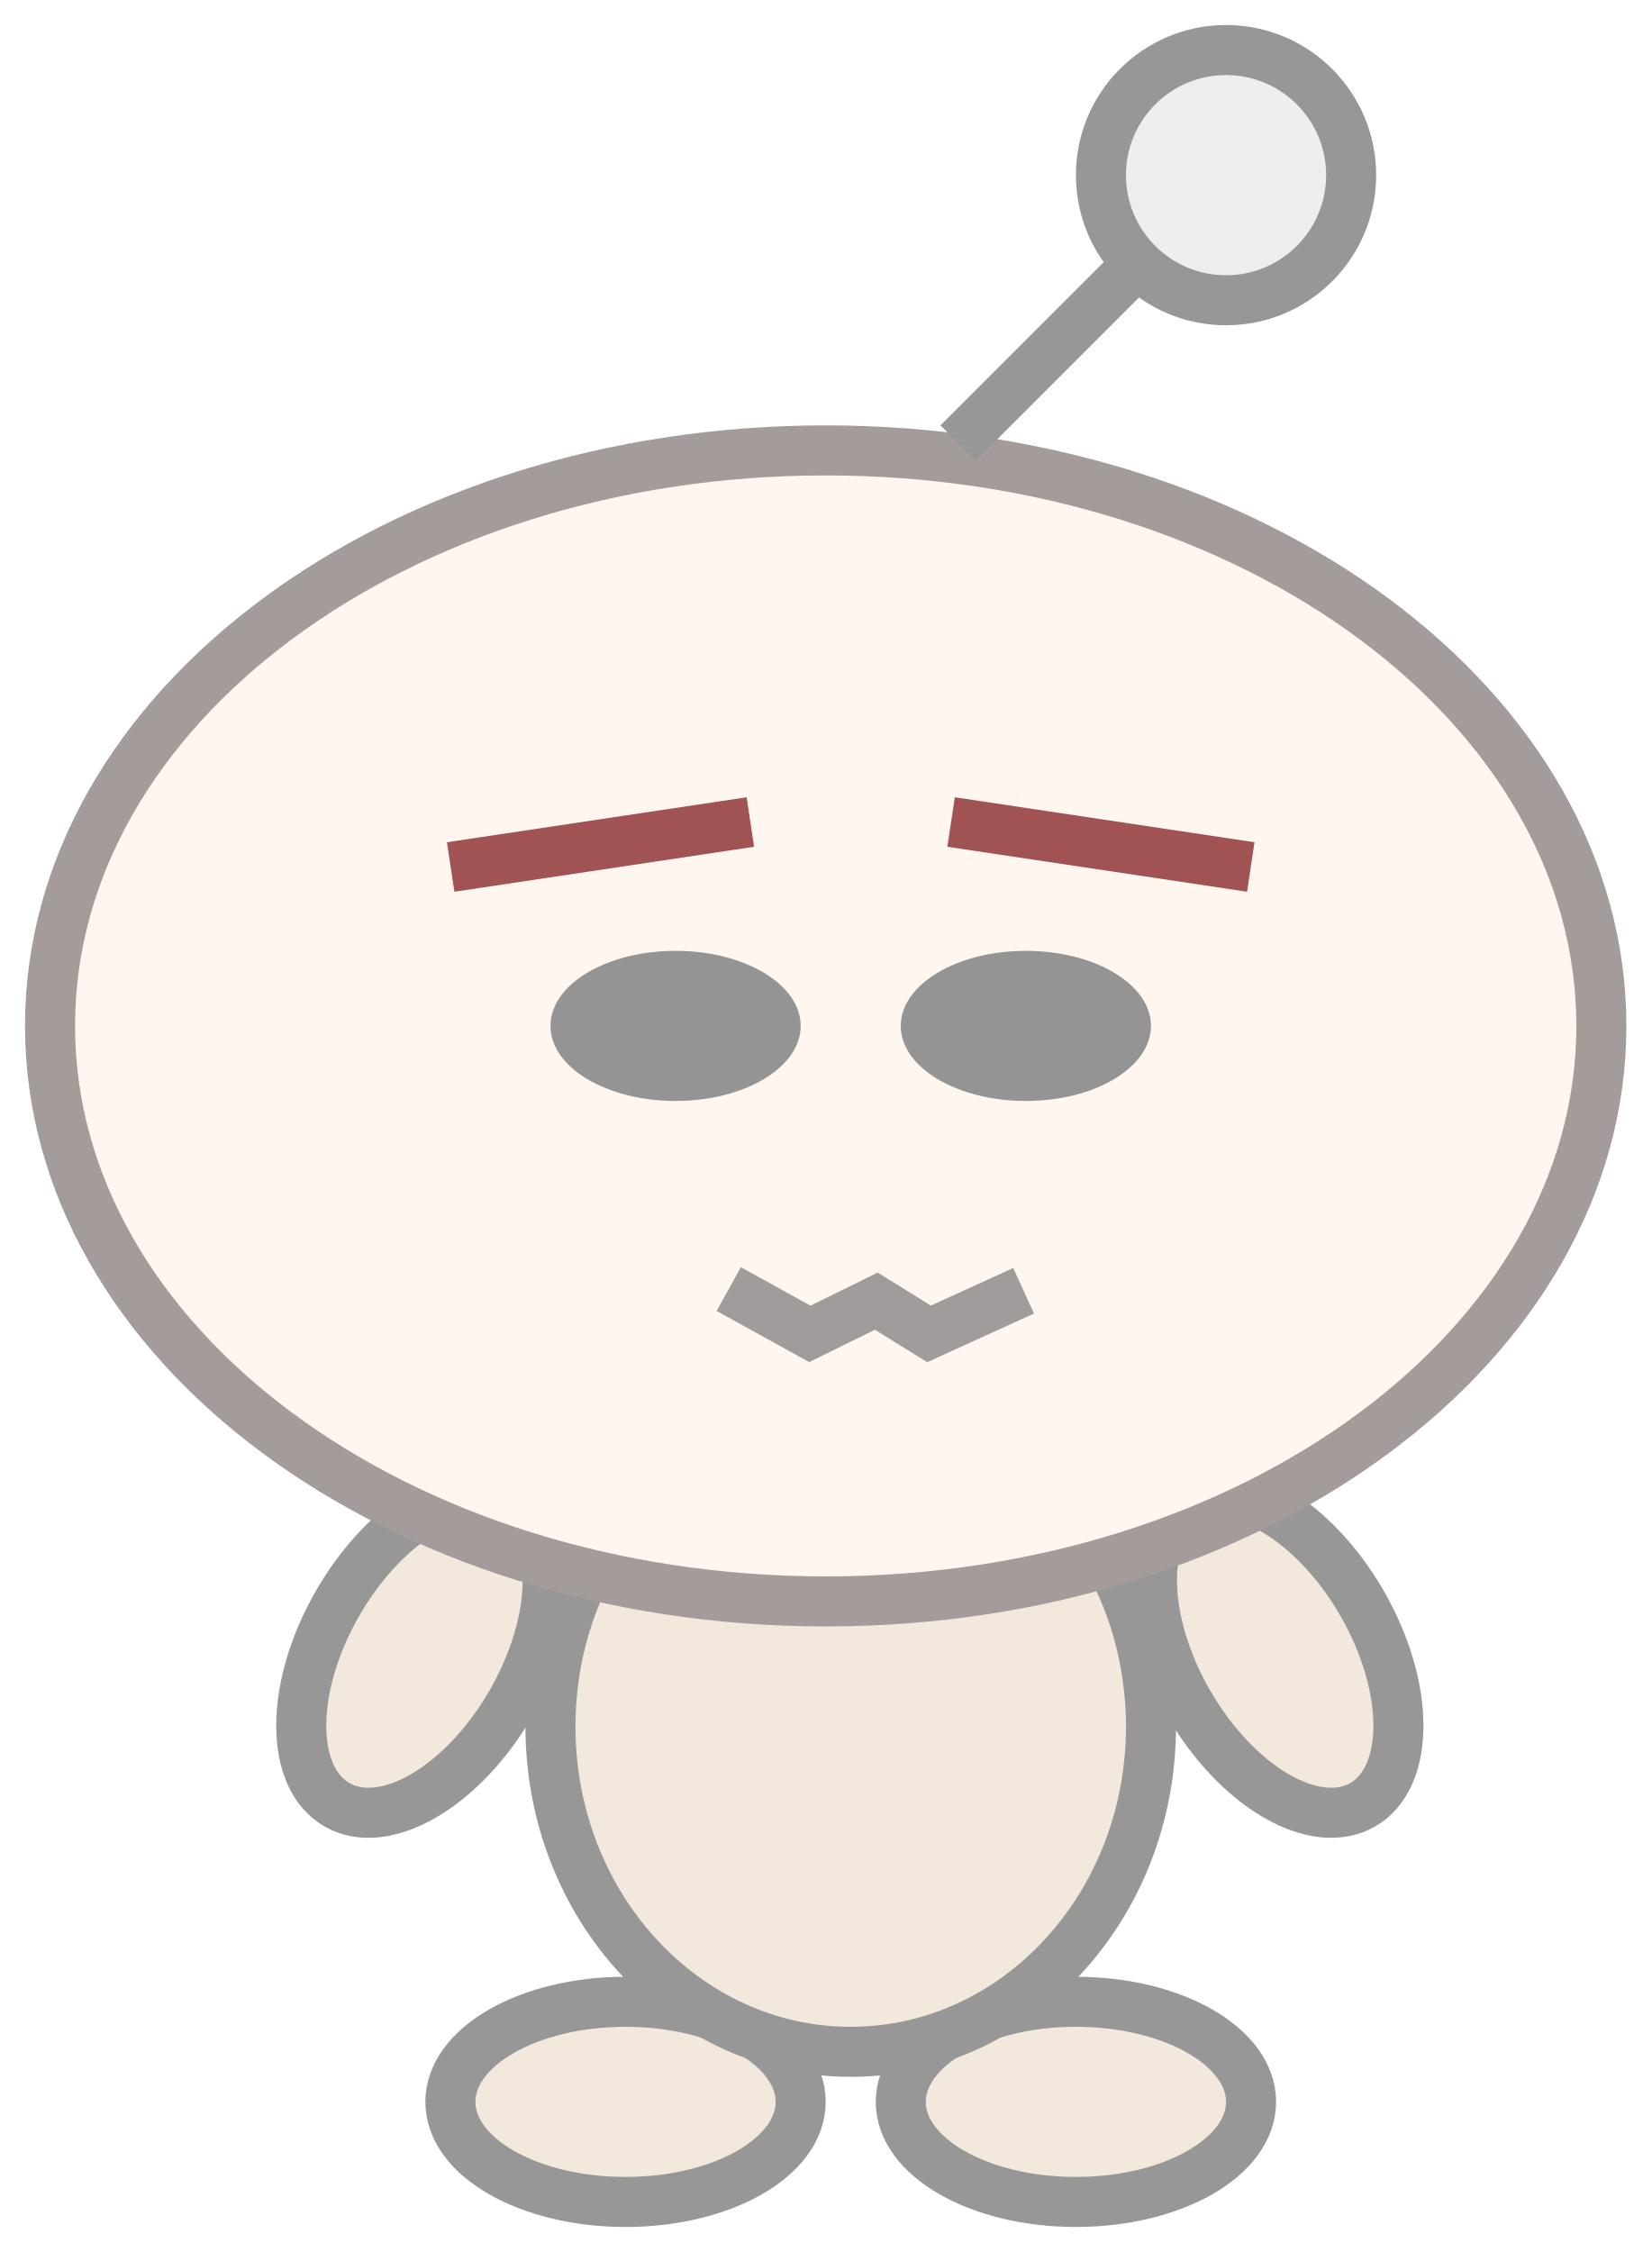
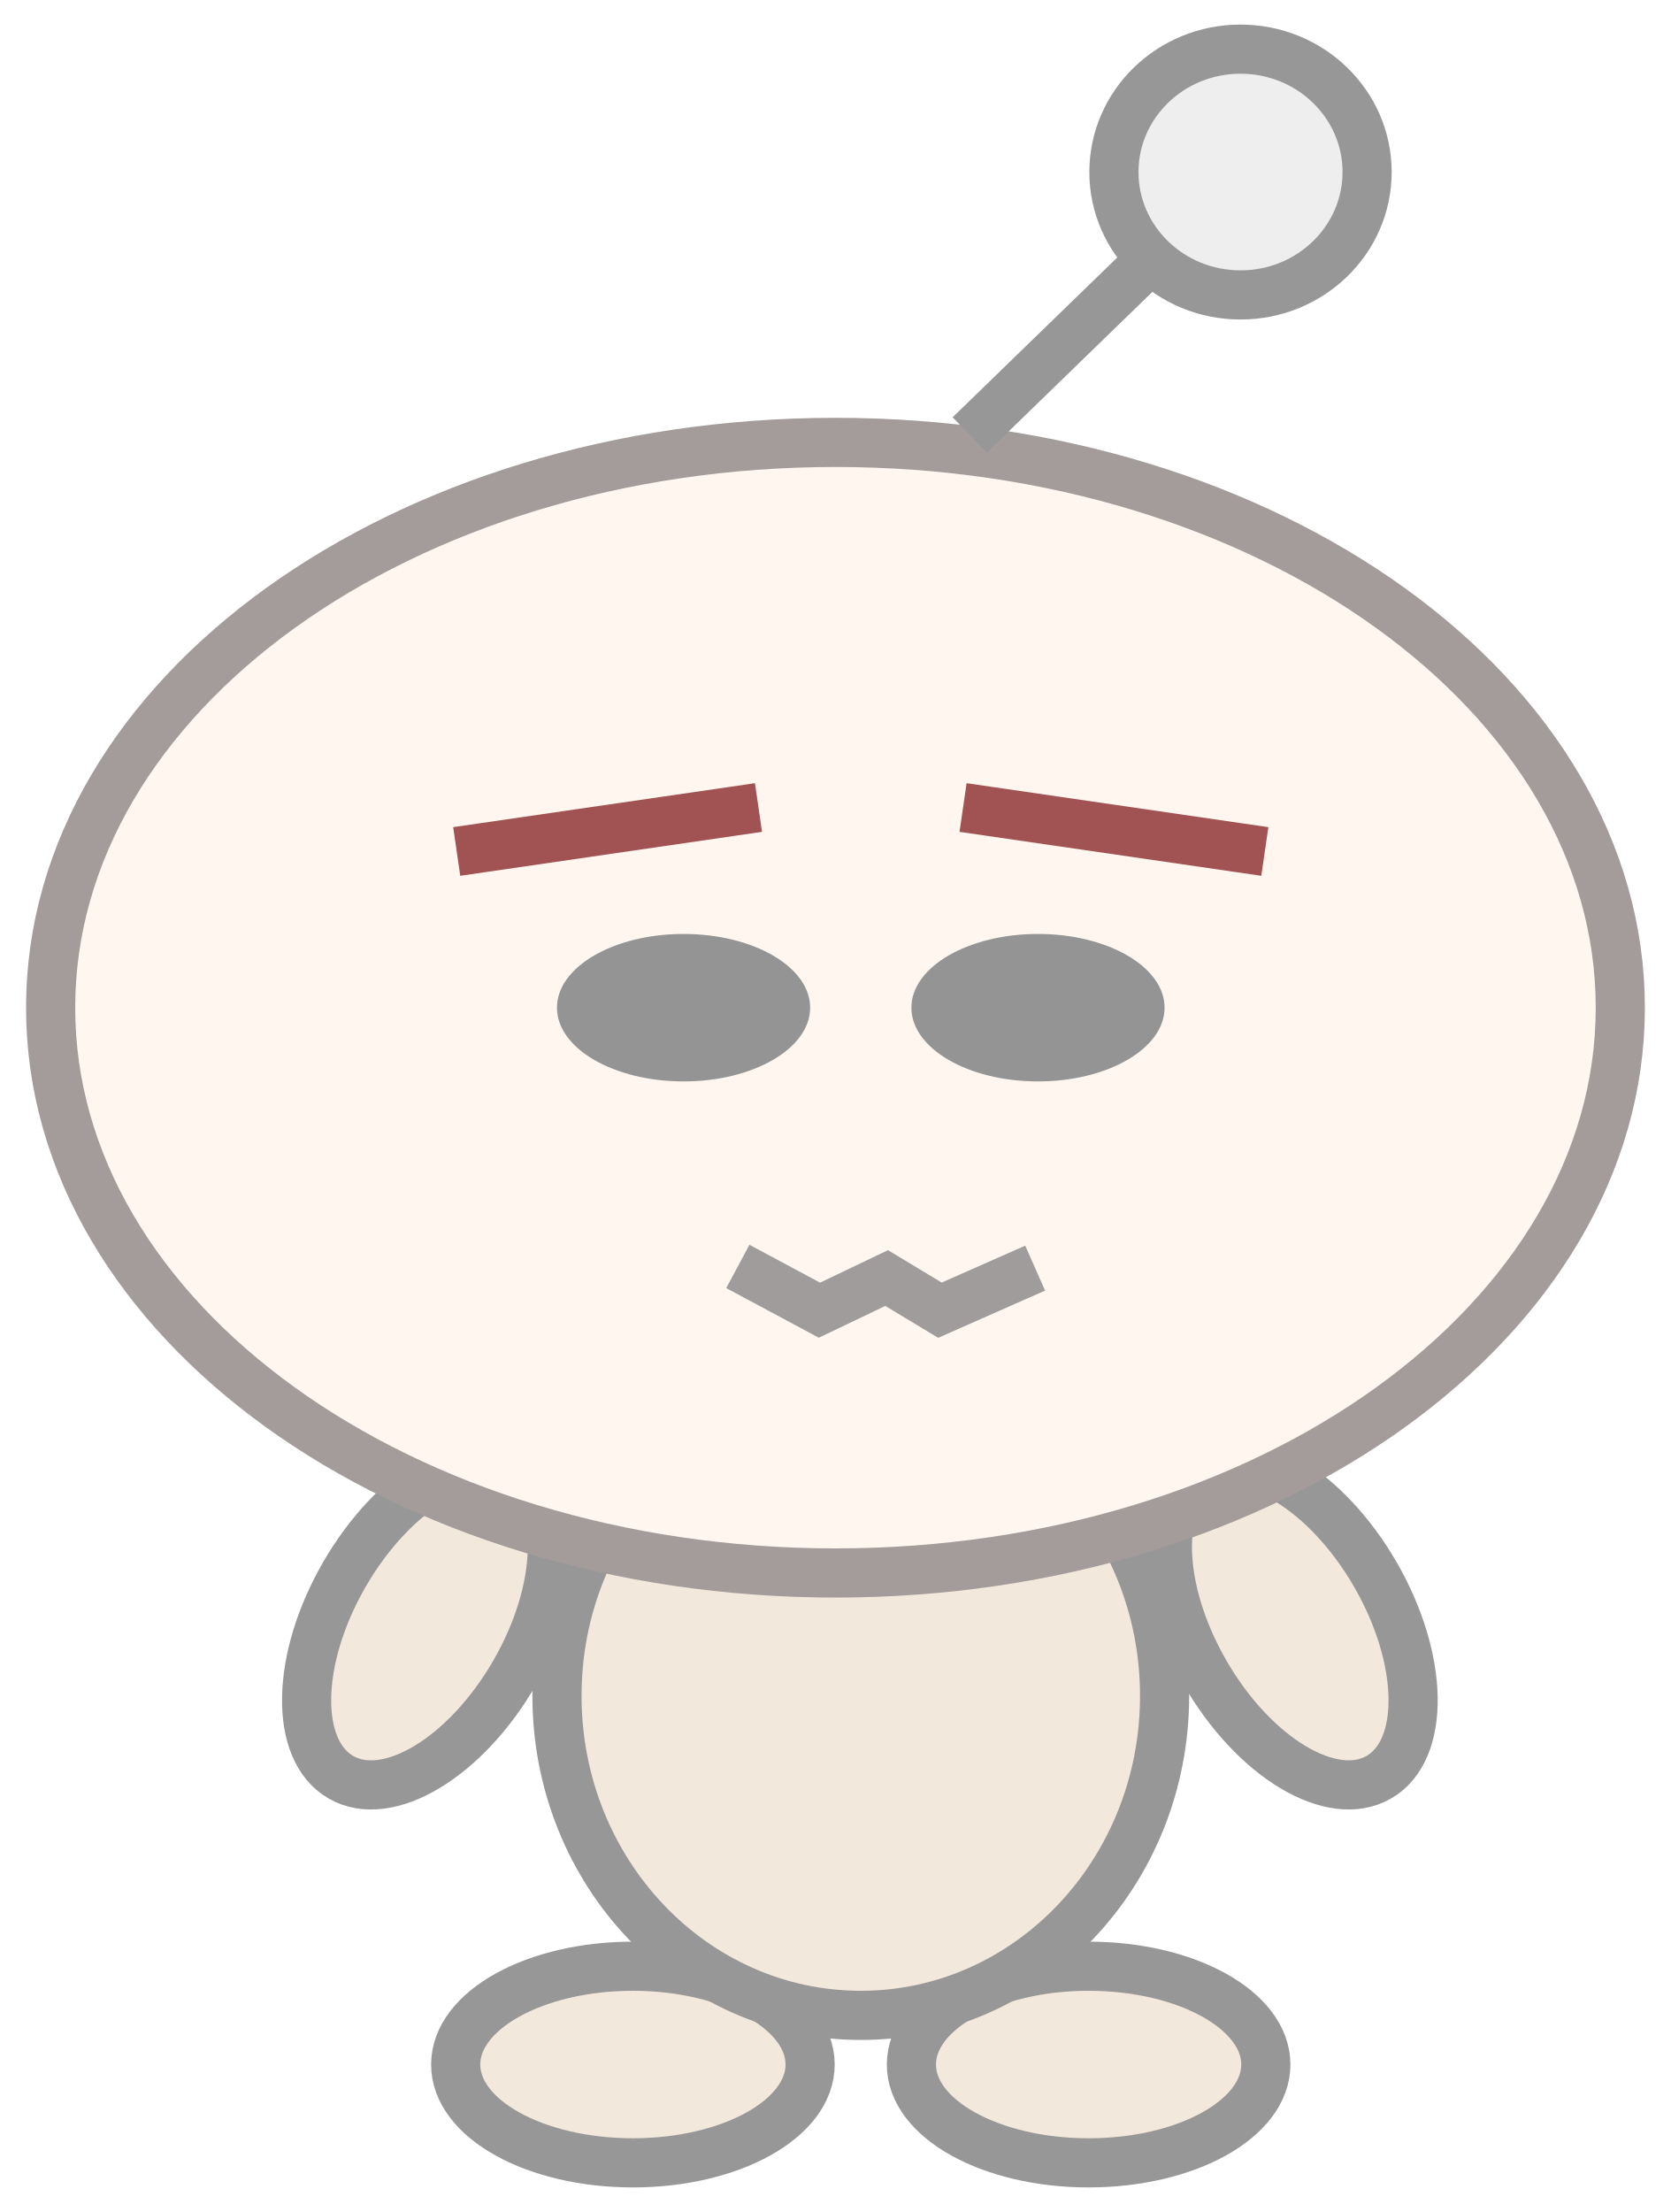
- <svg xmlns="http://www.w3.org/2000/svg" width="33px" height="45px" viewBox="0 0 33 45" version="1.1">
+ <svg xmlns="http://www.w3.org/2000/svg" width="34px" height="45px" viewBox="0 0 34 45" version="1.1">
+   <defs />
  <g id="Page-1" stroke="none" stroke-width="1" fill="none" fill-rule="evenodd">
    <g id="player" transform="translate(-71, -49)">
-       <g transform="translate(70, 48)">
-         <g id="body" transform="translate(6, 29)" fill="#F3E8DC" stroke="#979797">
-           <ellipse id="Oval-4" cx="16.5" cy="14" rx="3.5" ry="2" />
-           <ellipse id="Oval-4-Copy-2" transform="translate(20.48205, 5.031089) rotate(60) translate(-20.48205, -5.031089) " cx="20.482" cy="5.031" rx="3.5" ry="2" />
-           <ellipse id="Oval-4-Copy-3" transform="translate(3.482051, 5.031089) rotate(120) translate(-3.482051, -5.031089) " cx="3.482" cy="5.031" rx="3.5" ry="2" />
-           <ellipse id="Oval-4-Copy" cx="7.5" cy="14" rx="3.5" ry="2" />
-           <ellipse id="Oval-3" cx="12" cy="6.5" rx="6" ry="6.5" />
+       <g transform="translate(71, 48)">
+         <g id="body" transform="translate(5.151515, 29)" fill="#F3E8DC" stroke="#979797">
+           <ellipse id="Oval-4" cx="17" cy="14" rx="3.606" ry="2" />
+           <ellipse id="Oval-4-Copy-2" transform="translate(21.10272, 5.031089) rotate(60) translate(-21.10272, -5.031089) " cx="21.103" cy="5.031" rx="3.606" ry="2" />
+           <ellipse id="Oval-4-Copy-3" transform="translate(3.587567, 5.031089) rotate(120) translate(-3.587567, -5.031089) " cx="3.588" cy="5.031" rx="3.606" ry="2" />
+           <ellipse id="Oval-4-Copy" cx="7.727" cy="14" rx="3.606" ry="2" />
+           <ellipse id="Oval-3" cx="12.364" cy="6.5" rx="6.182" ry="6.5" />
        </g>
-         <g id="head" transform="translate(2, 2)">
-           <ellipse id="Oval" stroke="#A49B9B" fill="#FFF7EF" cx="15.5" cy="19.5" rx="15.5" ry="11.5" />
-           <path d="M18.5,7.5 L22.623,3.377" id="Line" stroke="#979797" stroke-linecap="square" />
-           <circle id="Oval-2" stroke="#979797" fill="#EFEEEE" cx="23.5" cy="2.5" r="2.5" />
-           <ellipse id="Oval-5-Copy" fill="#949494" cx="12.5" cy="19.5" rx="2.5" ry="1.5" />
-           <ellipse id="Oval-5-Copy-2" fill="#949494" cx="19.5" cy="19.5" rx="2.5" ry="1.5" />
-           <polyline id="Line-2-Copy-3" stroke="#A19C9C" stroke-linecap="square" points="14 25 15.183 25.654 16.511 25 17.564 25.654 19 25" />
-           <path d="M18.5,15.5 L23.5,16.25" id="Line-2-Copy" stroke="#A15252" stroke-linecap="square" />
-           <path d="M8.5,16.25 L13.5,15.5" id="Line-2-Copy-2" stroke="#A15252" stroke-linecap="square" />
+         <g id="head" transform="translate(1.030303, 2)">
+           <ellipse id="Oval" stroke="#A49B9B" fill="#FFF7EF" cx="15.97" cy="19.5" rx="15.97" ry="11.5" />
+           <path d="M19.061,7.5 L23.309,3.377" id="Line" stroke="#979797" stroke-linecap="square" />
+           <ellipse id="Oval-2" stroke="#979797" fill="#EFEEEE" cx="24.212" cy="2.5" rx="2.576" ry="2.5" />
+           <ellipse id="Oval-5-Copy" fill="#949494" cx="12.879" cy="19.5" rx="2.576" ry="1.5" />
+           <ellipse id="Oval-5-Copy-2" fill="#949494" cx="20.091" cy="19.5" rx="2.576" ry="1.5" />
+           <polyline id="Line-2-Copy-3" stroke="#A19C9C" stroke-linecap="square" points="14.424 25 15.644 25.654 17.011 25 18.096 25.654 19.576 25" />
+           <path d="M19.061,15.5 L24.212,16.25" id="Line-2-Copy" stroke="#A15252" stroke-linecap="square" />
+           <path d="M8.758,16.25 L13.909,15.5" id="Line-2-Copy-2" stroke="#A15252" stroke-linecap="square" />
        </g>
-         <rect id="brick_0" x="0" y="0" width="35" height="47" />
+         <rect id="brick_0" x="0" y="0" width="35.03" height="46" />
      </g>
    </g>
  </g>
</svg>
